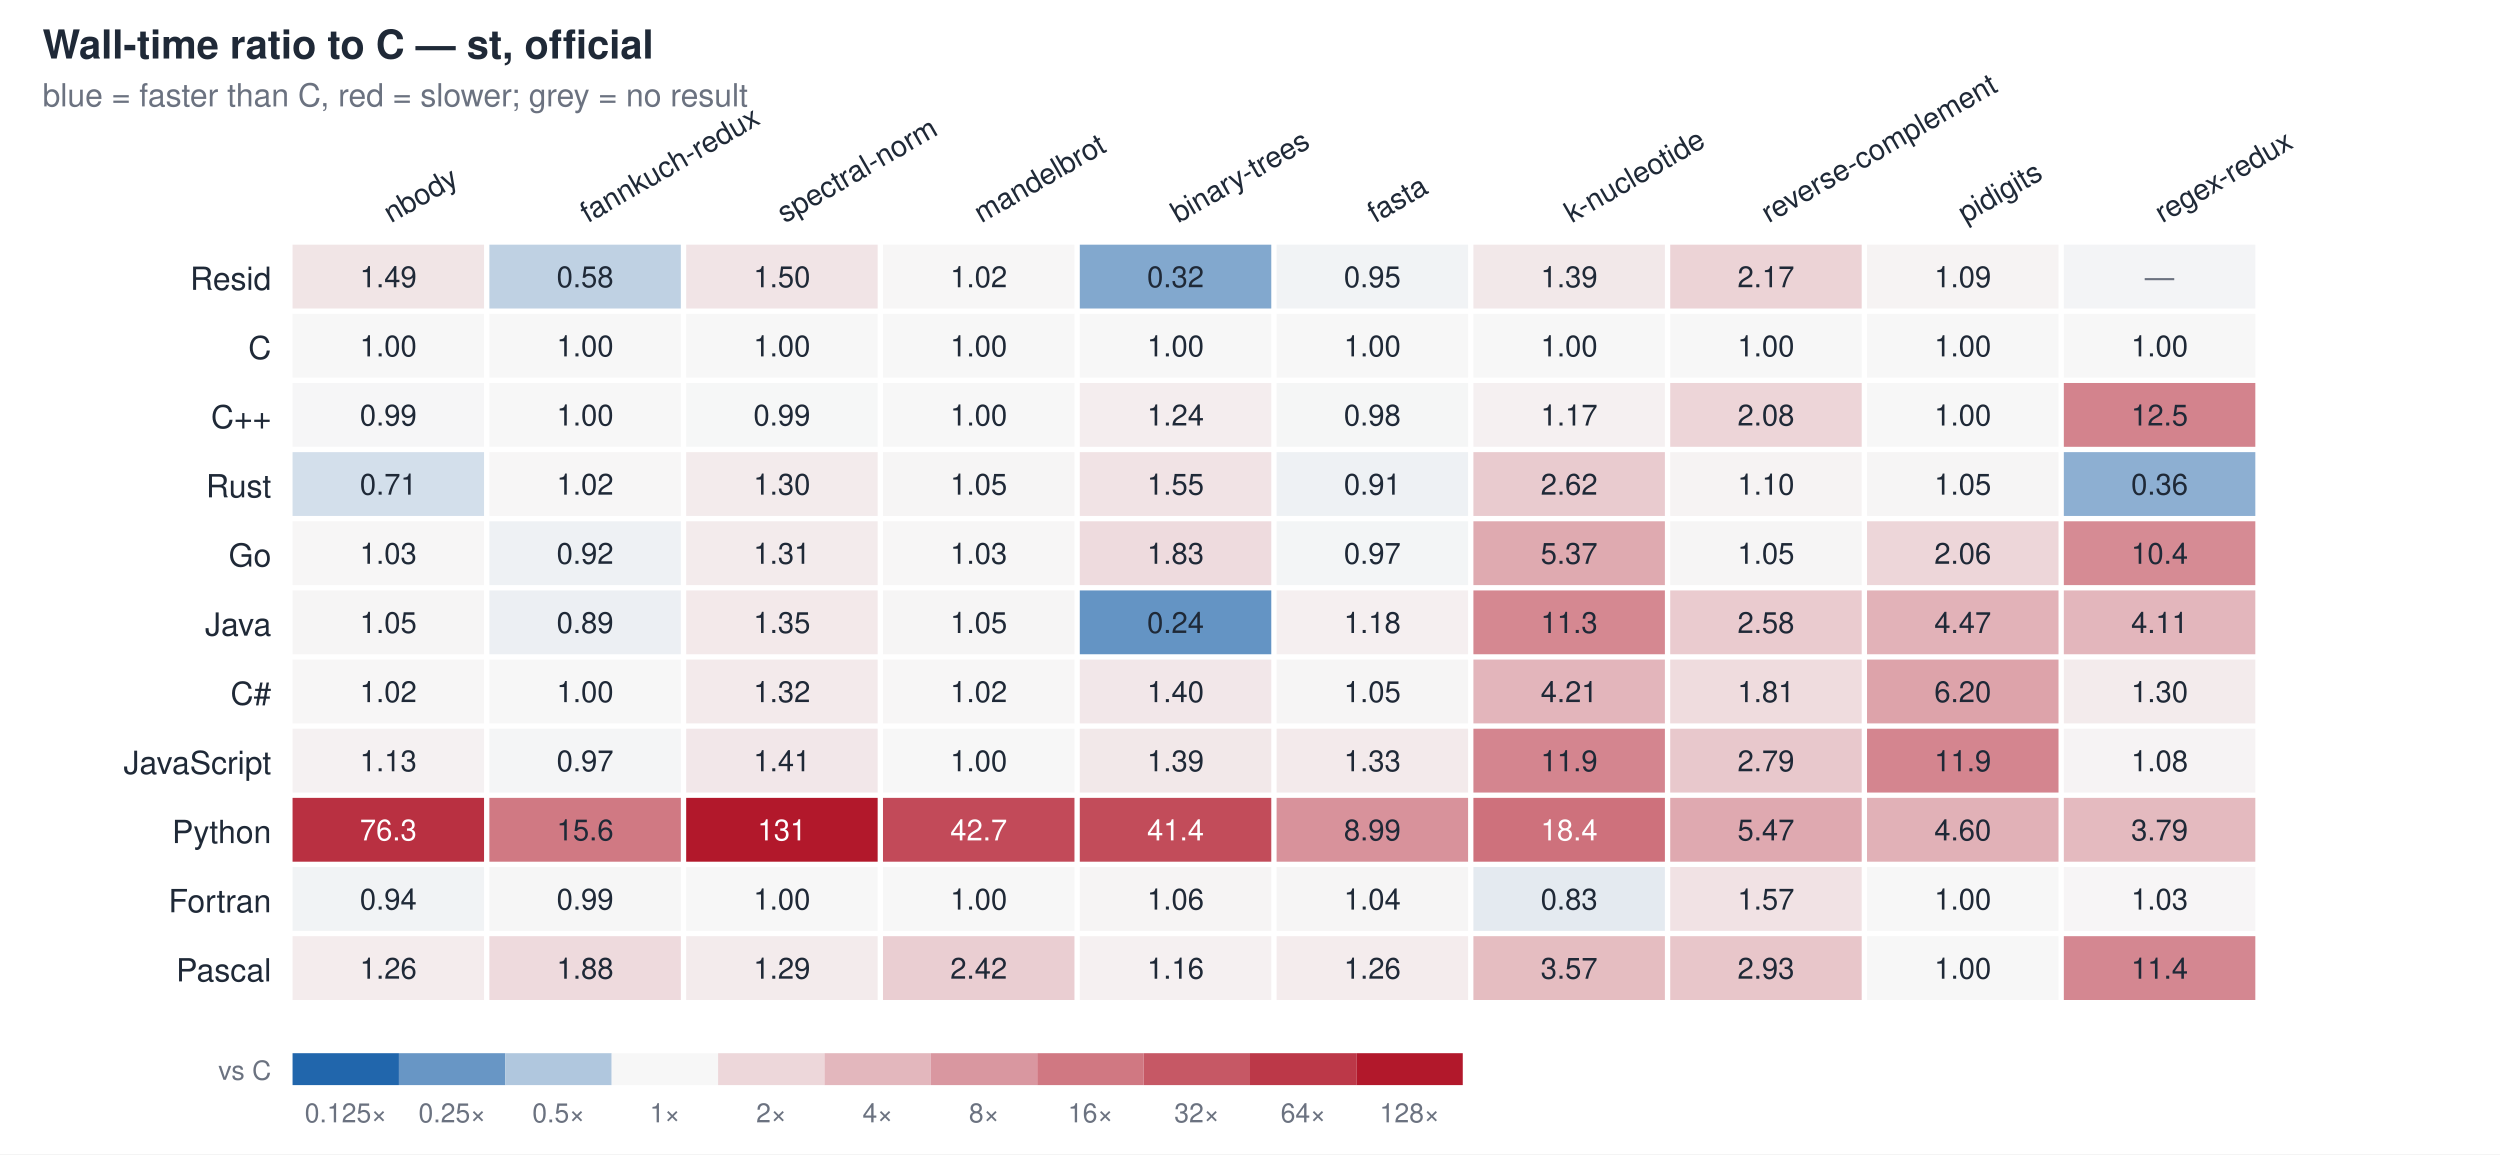
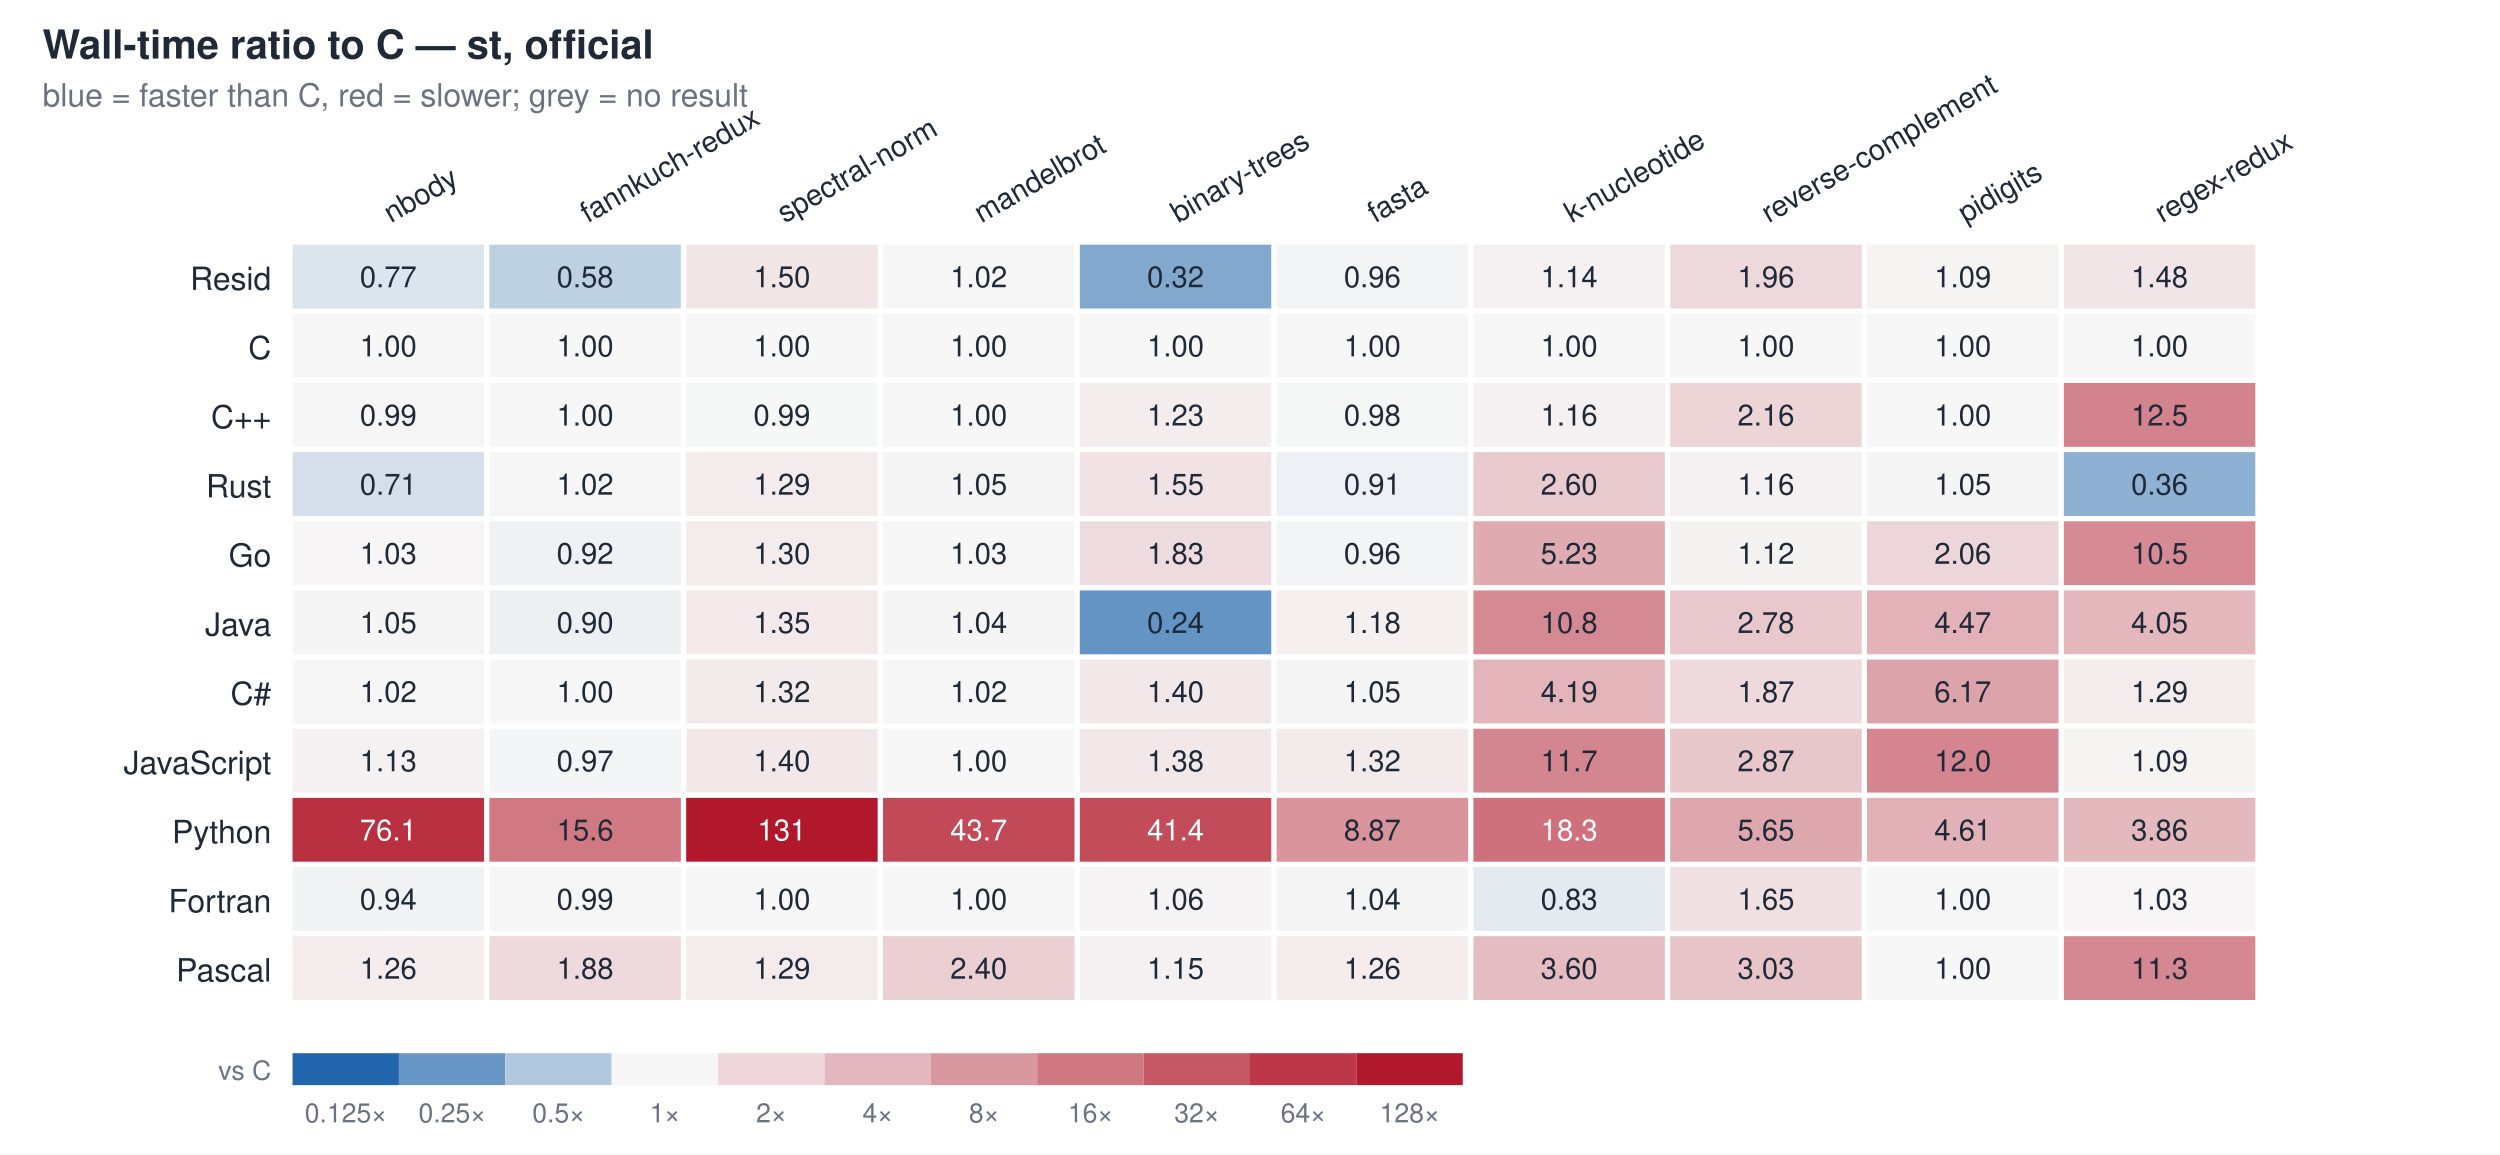
<svg xmlns="http://www.w3.org/2000/svg" width="940" height="434" viewBox="0 0 940 434" font-family="Helvetica, Arial, sans-serif" font-size="11">
  <rect x="0" y="0" width="940" height="434" fill="#ffffff" />
  <text x="16" y="22" font-size="15" font-weight="bold" fill="#1f2937">Wall-time ratio to C — st, official</text>
  <text x="16" y="40" font-size="12" fill="#6b7280">blue = faster than C, red = slower; grey = no result</text>
  <text x="147.0" y="84" text-anchor="start" fill="#1f2937" transform="rotate(-30 147.0 84)">nbody</text>
  <text x="221.0" y="84" text-anchor="start" fill="#1f2937" transform="rotate(-30 221.0 84)">fannkuch-redux</text>
  <text x="295.0" y="84" text-anchor="start" fill="#1f2937" transform="rotate(-30 295.0 84)">spectral-norm</text>
  <text x="369.0" y="84" text-anchor="start" fill="#1f2937" transform="rotate(-30 369.0 84)">mandelbrot</text>
  <text x="443.0" y="84" text-anchor="start" fill="#1f2937" transform="rotate(-30 443.0 84)">binary-trees</text>
  <text x="517.0" y="84" text-anchor="start" fill="#1f2937" transform="rotate(-30 517.0 84)">fasta</text>
  <text x="591.0" y="84" text-anchor="start" fill="#1f2937" transform="rotate(-30 591.0 84)">k-nucleotide</text>
  <text x="665.0" y="84" text-anchor="start" fill="#1f2937" transform="rotate(-30 665.0 84)">reverse-complement</text>
  <text x="739.0" y="84" text-anchor="start" fill="#1f2937" transform="rotate(-30 739.0 84)">pidigits</text>
  <text x="813.0" y="84" text-anchor="start" fill="#1f2937" transform="rotate(-30 813.0 84)">regex-redux</text>
  <text x="102" y="109.0" text-anchor="end" fill="#1f2937" font-size="12">Resid</text>
-   <rect x="110" y="92" width="72" height="24" fill="#f1e5e6" />
-   <text x="146.0" y="108.0" text-anchor="middle" fill="#1f2937">1.49</text>
-   <rect x="184" y="92" width="72" height="24" fill="#bfd1e3" />
+   <rect x="110" y="92" width="72" height="24" fill="#dce5ee" />
+   <text x="146.0" y="108.0" text-anchor="middle" fill="#1f2937">0.77</text>
+   <rect x="184" y="92" width="72" height="24" fill="#bed1e3" />
  <text x="220.0" y="108.0" text-anchor="middle" fill="#1f2937">0.58</text>
-   <rect x="258" y="92" width="72" height="24" fill="#f1e4e6" />
+   <rect x="258" y="92" width="72" height="24" fill="#f1e5e6" />
  <text x="294.0" y="108.0" text-anchor="middle" fill="#1f2937">1.50</text>
  <rect x="332" y="92" width="72" height="24" fill="#f7f6f6" />
  <text x="368.0" y="108.0" text-anchor="middle" fill="#1f2937">1.02</text>
-   <rect x="406" y="92" width="72" height="24" fill="#82a8ce" />
+   <rect x="406" y="92" width="72" height="24" fill="#83a8ce" />
  <text x="442.0" y="108.0" text-anchor="middle" fill="#1f2937">0.32</text>
-   <rect x="480" y="92" width="72" height="24" fill="#f1f3f5" />
-   <text x="516.0" y="108.0" text-anchor="middle" fill="#1f2937">0.95</text>
-   <rect x="554" y="92" width="72" height="24" fill="#f2e8e9" />
-   <text x="590.0" y="108.0" text-anchor="middle" fill="#1f2937">1.39</text>
-   <rect x="628" y="92" width="72" height="24" fill="#ecd3d6" />
-   <text x="664.0" y="108.0" text-anchor="middle" fill="#1f2937">2.17</text>
+   <rect x="480" y="92" width="72" height="24" fill="#f3f4f6" />
+   <text x="516.0" y="108.0" text-anchor="middle" fill="#1f2937">0.96</text>
+   <rect x="554" y="92" width="72" height="24" fill="#f5f1f2" />
+   <text x="590.0" y="108.0" text-anchor="middle" fill="#1f2937">1.14</text>
+   <rect x="628" y="92" width="72" height="24" fill="#edd8db" />
+   <text x="664.0" y="108.0" text-anchor="middle" fill="#1f2937">1.96</text>
  <rect x="702" y="92" width="72" height="24" fill="#f6f3f3" />
  <text x="738.0" y="108.0" text-anchor="middle" fill="#1f2937">1.09</text>
-   <rect x="776" y="92" width="72" height="24" fill="#f3f4f6" />
-   <text x="812.0" y="108.0" text-anchor="middle" fill="#6b7280">—</text>
+   <rect x="776" y="92" width="72" height="24" fill="#f1e5e7" />
+   <text x="812.0" y="108.0" text-anchor="middle" fill="#1f2937">1.48</text>
  <text x="102" y="135.0" text-anchor="end" fill="#1f2937" font-size="12">C</text>
  <rect x="110" y="118" width="72" height="24" fill="#f7f7f7" />
  <text x="146.0" y="134.0" text-anchor="middle" fill="#1f2937">1.00</text>
  <rect x="184" y="118" width="72" height="24" fill="#f7f7f7" />
  <text x="220.0" y="134.0" text-anchor="middle" fill="#1f2937">1.00</text>
  <rect x="258" y="118" width="72" height="24" fill="#f7f7f7" />
  <text x="294.0" y="134.0" text-anchor="middle" fill="#1f2937">1.00</text>
  <rect x="332" y="118" width="72" height="24" fill="#f7f7f7" />
  <text x="368.0" y="134.0" text-anchor="middle" fill="#1f2937">1.00</text>
  <rect x="406" y="118" width="72" height="24" fill="#f7f7f7" />
  <text x="442.0" y="134.0" text-anchor="middle" fill="#1f2937">1.00</text>
  <rect x="480" y="118" width="72" height="24" fill="#f7f7f7" />
  <text x="516.0" y="134.0" text-anchor="middle" fill="#1f2937">1.00</text>
  <rect x="554" y="118" width="72" height="24" fill="#f7f7f7" />
  <text x="590.0" y="134.0" text-anchor="middle" fill="#1f2937">1.00</text>
  <rect x="628" y="118" width="72" height="24" fill="#f7f7f7" />
  <text x="664.0" y="134.0" text-anchor="middle" fill="#1f2937">1.00</text>
  <rect x="702" y="118" width="72" height="24" fill="#f7f7f7" />
  <text x="738.0" y="134.0" text-anchor="middle" fill="#1f2937">1.00</text>
  <rect x="776" y="118" width="72" height="24" fill="#f7f7f7" />
  <text x="812.0" y="134.0" text-anchor="middle" fill="#1f2937">1.00</text>
  <text x="102" y="161.0" text-anchor="end" fill="#1f2937" font-size="12">C++</text>
  <rect x="110" y="144" width="72" height="24" fill="#f6f6f7" />
  <text x="146.0" y="160.0" text-anchor="middle" fill="#1f2937">0.99</text>
  <rect x="184" y="144" width="72" height="24" fill="#f7f7f7" />
  <text x="220.0" y="160.0" text-anchor="middle" fill="#1f2937">1.00</text>
  <rect x="258" y="144" width="72" height="24" fill="#f6f7f7" />
  <text x="294.0" y="160.0" text-anchor="middle" fill="#1f2937">0.99</text>
  <rect x="332" y="144" width="72" height="24" fill="#f7f7f7" />
  <text x="368.0" y="160.0" text-anchor="middle" fill="#1f2937">1.00</text>
  <rect x="406" y="144" width="72" height="24" fill="#f4edee" />
-   <text x="442.0" y="160.0" text-anchor="middle" fill="#1f2937">1.24</text>
+   <text x="442.0" y="160.0" text-anchor="middle" fill="#1f2937">1.23</text>
  <rect x="480" y="144" width="72" height="24" fill="#f5f6f6" />
  <text x="516.0" y="160.0" text-anchor="middle" fill="#1f2937">0.98</text>
  <rect x="554" y="144" width="72" height="24" fill="#f5f0f1" />
-   <text x="590.0" y="160.0" text-anchor="middle" fill="#1f2937">1.17</text>
-   <rect x="628" y="144" width="72" height="24" fill="#edd5d8" />
-   <text x="664.0" y="160.0" text-anchor="middle" fill="#1f2937">2.08</text>
+   <text x="590.0" y="160.0" text-anchor="middle" fill="#1f2937">1.16</text>
+   <rect x="628" y="144" width="72" height="24" fill="#ecd4d7" />
+   <text x="664.0" y="160.0" text-anchor="middle" fill="#1f2937">2.16</text>
  <rect x="702" y="144" width="72" height="24" fill="#f7f7f7" />
  <text x="738.0" y="160.0" text-anchor="middle" fill="#1f2937">1.00</text>
  <rect x="776" y="144" width="72" height="24" fill="#d3838d" />
  <text x="812.0" y="160.0" text-anchor="middle" fill="#1f2937">12.5</text>
  <text x="102" y="187.0" text-anchor="end" fill="#1f2937" font-size="12">Rust</text>
-   <rect x="110" y="170" width="72" height="24" fill="#d3dfeb" />
+   <rect x="110" y="170" width="72" height="24" fill="#d4dfeb" />
  <text x="146.0" y="186.0" text-anchor="middle" fill="#1f2937">0.71</text>
  <rect x="184" y="170" width="72" height="24" fill="#f7f6f6" />
  <text x="220.0" y="186.0" text-anchor="middle" fill="#1f2937">1.02</text>
  <rect x="258" y="170" width="72" height="24" fill="#f3ebec" />
-   <text x="294.0" y="186.0" text-anchor="middle" fill="#1f2937">1.30</text>
+   <text x="294.0" y="186.0" text-anchor="middle" fill="#1f2937">1.29</text>
  <rect x="332" y="170" width="72" height="24" fill="#f6f5f5" />
  <text x="368.0" y="186.0" text-anchor="middle" fill="#1f2937">1.05</text>
  <rect x="406" y="170" width="72" height="24" fill="#f1e3e5" />
  <text x="442.0" y="186.0" text-anchor="middle" fill="#1f2937">1.55</text>
-   <rect x="480" y="170" width="72" height="24" fill="#eef1f4" />
+   <rect x="480" y="170" width="72" height="24" fill="#edf0f4" />
  <text x="516.0" y="186.0" text-anchor="middle" fill="#1f2937">0.91</text>
  <rect x="554" y="170" width="72" height="24" fill="#e9cbcf" />
-   <text x="590.0" y="186.0" text-anchor="middle" fill="#1f2937">2.62</text>
-   <rect x="628" y="170" width="72" height="24" fill="#f6f3f3" />
-   <text x="664.0" y="186.0" text-anchor="middle" fill="#1f2937">1.10</text>
+   <text x="590.0" y="186.0" text-anchor="middle" fill="#1f2937">2.60</text>
+   <rect x="628" y="170" width="72" height="24" fill="#f5f0f1" />
+   <text x="664.0" y="186.0" text-anchor="middle" fill="#1f2937">1.16</text>
  <rect x="702" y="170" width="72" height="24" fill="#f6f5f5" />
  <text x="738.0" y="186.0" text-anchor="middle" fill="#1f2937">1.05</text>
-   <rect x="776" y="170" width="72" height="24" fill="#8dafd2" />
+   <rect x="776" y="170" width="72" height="24" fill="#8eb0d2" />
  <text x="812.0" y="186.0" text-anchor="middle" fill="#1f2937">0.36</text>
  <text x="102" y="213.0" text-anchor="end" fill="#1f2937" font-size="12">Go</text>
-   <rect x="110" y="196" width="72" height="24" fill="#f7f6f6" />
+   <rect x="110" y="196" width="72" height="24" fill="#f7f5f6" />
  <text x="146.0" y="212.0" text-anchor="middle" fill="#1f2937">1.03</text>
-   <rect x="184" y="196" width="72" height="24" fill="#eef1f4" />
+   <rect x="184" y="196" width="72" height="24" fill="#eff1f4" />
  <text x="220.0" y="212.0" text-anchor="middle" fill="#1f2937">0.92</text>
  <rect x="258" y="196" width="72" height="24" fill="#f3ebec" />
-   <text x="294.0" y="212.0" text-anchor="middle" fill="#1f2937">1.31</text>
+   <text x="294.0" y="212.0" text-anchor="middle" fill="#1f2937">1.30</text>
  <rect x="332" y="196" width="72" height="24" fill="#f7f6f6" />
  <text x="368.0" y="212.0" text-anchor="middle" fill="#1f2937">1.03</text>
  <rect x="406" y="196" width="72" height="24" fill="#eedbde" />
  <text x="442.0" y="212.0" text-anchor="middle" fill="#1f2937">1.83</text>
-   <rect x="480" y="196" width="72" height="24" fill="#f3f5f6" />
-   <text x="516.0" y="212.0" text-anchor="middle" fill="#1f2937">0.97</text>
-   <rect x="554" y="196" width="72" height="24" fill="#dfaab0" />
-   <text x="590.0" y="212.0" text-anchor="middle" fill="#1f2937">5.37</text>
-   <rect x="628" y="196" width="72" height="24" fill="#f6f5f5" />
-   <text x="664.0" y="212.0" text-anchor="middle" fill="#1f2937">1.05</text>
+   <rect x="480" y="196" width="72" height="24" fill="#f3f4f6" />
+   <text x="516.0" y="212.0" text-anchor="middle" fill="#1f2937">0.96</text>
+   <rect x="554" y="196" width="72" height="24" fill="#dfabb1" />
+   <text x="590.0" y="212.0" text-anchor="middle" fill="#1f2937">5.23</text>
+   <rect x="628" y="196" width="72" height="24" fill="#f5f2f2" />
+   <text x="664.0" y="212.0" text-anchor="middle" fill="#1f2937">1.12</text>
  <rect x="702" y="196" width="72" height="24" fill="#edd6d9" />
  <text x="738.0" y="212.0" text-anchor="middle" fill="#1f2937">2.06</text>
  <rect x="776" y="196" width="72" height="24" fill="#d68b94" />
-   <text x="812.0" y="212.0" text-anchor="middle" fill="#1f2937">10.4</text>
+   <text x="812.0" y="212.0" text-anchor="middle" fill="#1f2937">10.5</text>
  <text x="102" y="239.0" text-anchor="end" fill="#1f2937" font-size="12">Java</text>
  <rect x="110" y="222" width="72" height="24" fill="#f6f5f5" />
  <text x="146.0" y="238.0" text-anchor="middle" fill="#1f2937">1.05</text>
-   <rect x="184" y="222" width="72" height="24" fill="#eceff3" />
-   <text x="220.0" y="238.0" text-anchor="middle" fill="#1f2937">0.89</text>
+   <rect x="184" y="222" width="72" height="24" fill="#ecf0f3" />
+   <text x="220.0" y="238.0" text-anchor="middle" fill="#1f2937">0.90</text>
  <rect x="258" y="222" width="72" height="24" fill="#f3e9ea" />
  <text x="294.0" y="238.0" text-anchor="middle" fill="#1f2937">1.35</text>
  <rect x="332" y="222" width="72" height="24" fill="#f6f5f5" />
-   <text x="368.0" y="238.0" text-anchor="middle" fill="#1f2937">1.05</text>
+   <text x="368.0" y="238.0" text-anchor="middle" fill="#1f2937">1.04</text>
  <rect x="406" y="222" width="72" height="24" fill="#6494c4" />
  <text x="442.0" y="238.0" text-anchor="middle" fill="#1f2937">0.24</text>
  <rect x="480" y="222" width="72" height="24" fill="#f5eff0" />
  <text x="516.0" y="238.0" text-anchor="middle" fill="#1f2937">1.18</text>
-   <rect x="554" y="222" width="72" height="24" fill="#d58891" />
-   <text x="590.0" y="238.0" text-anchor="middle" fill="#1f2937">11.3</text>
-   <rect x="628" y="222" width="72" height="24" fill="#eacbcf" />
-   <text x="664.0" y="238.0" text-anchor="middle" fill="#1f2937">2.58</text>
+   <rect x="554" y="222" width="72" height="24" fill="#d58a93" />
+   <text x="590.0" y="238.0" text-anchor="middle" fill="#1f2937">10.8</text>
+   <rect x="628" y="222" width="72" height="24" fill="#e8c8cc" />
+   <text x="664.0" y="238.0" text-anchor="middle" fill="#1f2937">2.78</text>
  <rect x="702" y="222" width="72" height="24" fill="#e2b2b8" />
  <text x="738.0" y="238.0" text-anchor="middle" fill="#1f2937">4.47</text>
-   <rect x="776" y="222" width="72" height="24" fill="#e3b6bc" />
-   <text x="812.0" y="238.0" text-anchor="middle" fill="#1f2937">4.11</text>
+   <rect x="776" y="222" width="72" height="24" fill="#e3b7bc" />
+   <text x="812.0" y="238.0" text-anchor="middle" fill="#1f2937">4.05</text>
  <text x="102" y="265.0" text-anchor="end" fill="#1f2937" font-size="12">C#</text>
  <rect x="110" y="248" width="72" height="24" fill="#f7f6f6" />
  <text x="146.0" y="264.0" text-anchor="middle" fill="#1f2937">1.02</text>
  <rect x="184" y="248" width="72" height="24" fill="#f7f7f7" />
  <text x="220.0" y="264.0" text-anchor="middle" fill="#1f2937">1.00</text>
  <rect x="258" y="248" width="72" height="24" fill="#f3eaeb" />
  <text x="294.0" y="264.0" text-anchor="middle" fill="#1f2937">1.32</text>
  <rect x="332" y="248" width="72" height="24" fill="#f7f6f6" />
  <text x="368.0" y="264.0" text-anchor="middle" fill="#1f2937">1.02</text>
  <rect x="406" y="248" width="72" height="24" fill="#f2e7e9" />
  <text x="442.0" y="264.0" text-anchor="middle" fill="#1f2937">1.40</text>
  <rect x="480" y="248" width="72" height="24" fill="#f6f5f5" />
  <text x="516.0" y="264.0" text-anchor="middle" fill="#1f2937">1.05</text>
  <rect x="554" y="248" width="72" height="24" fill="#e3b5bb" />
-   <text x="590.0" y="264.0" text-anchor="middle" fill="#1f2937">4.21</text>
-   <rect x="628" y="248" width="72" height="24" fill="#efdcde" />
-   <text x="664.0" y="264.0" text-anchor="middle" fill="#1f2937">1.81</text>
-   <rect x="702" y="248" width="72" height="24" fill="#dda3aa" />
-   <text x="738.0" y="264.0" text-anchor="middle" fill="#1f2937">6.20</text>
+   <text x="590.0" y="264.0" text-anchor="middle" fill="#1f2937">4.19</text>
+   <rect x="628" y="248" width="72" height="24" fill="#eedadd" />
+   <text x="664.0" y="264.0" text-anchor="middle" fill="#1f2937">1.87</text>
+   <rect x="702" y="248" width="72" height="24" fill="#dda3ab" />
+   <text x="738.0" y="264.0" text-anchor="middle" fill="#1f2937">6.17</text>
  <rect x="776" y="248" width="72" height="24" fill="#f3ebec" />
-   <text x="812.0" y="264.0" text-anchor="middle" fill="#1f2937">1.30</text>
+   <text x="812.0" y="264.0" text-anchor="middle" fill="#1f2937">1.29</text>
  <text x="102" y="291.0" text-anchor="end" fill="#1f2937" font-size="12">JavaScript</text>
  <rect x="110" y="274" width="72" height="24" fill="#f5f1f2" />
  <text x="146.0" y="290.0" text-anchor="middle" fill="#1f2937">1.13</text>
  <rect x="184" y="274" width="72" height="24" fill="#f4f5f6" />
  <text x="220.0" y="290.0" text-anchor="middle" fill="#1f2937">0.97</text>
-   <rect x="258" y="274" width="72" height="24" fill="#f2e7e9" />
-   <text x="294.0" y="290.0" text-anchor="middle" fill="#1f2937">1.41</text>
+   <rect x="258" y="274" width="72" height="24" fill="#f2e8e9" />
+   <text x="294.0" y="290.0" text-anchor="middle" fill="#1f2937">1.40</text>
  <rect x="332" y="274" width="72" height="24" fill="#f7f7f7" />
  <text x="368.0" y="290.0" text-anchor="middle" fill="#1f2937">1.00</text>
  <rect x="406" y="274" width="72" height="24" fill="#f2e8e9" />
-   <text x="442.0" y="290.0" text-anchor="middle" fill="#1f2937">1.39</text>
+   <text x="442.0" y="290.0" text-anchor="middle" fill="#1f2937">1.38</text>
  <rect x="480" y="274" width="72" height="24" fill="#f3eaeb" />
-   <text x="516.0" y="290.0" text-anchor="middle" fill="#1f2937">1.33</text>
-   <rect x="554" y="274" width="72" height="24" fill="#d4858f" />
-   <text x="590.0" y="290.0" text-anchor="middle" fill="#1f2937">11.9</text>
-   <rect x="628" y="274" width="72" height="24" fill="#e8c8cc" />
-   <text x="664.0" y="290.0" text-anchor="middle" fill="#1f2937">2.79</text>
+   <text x="516.0" y="290.0" text-anchor="middle" fill="#1f2937">1.32</text>
+   <rect x="554" y="274" width="72" height="24" fill="#d48690" />
+   <text x="590.0" y="290.0" text-anchor="middle" fill="#1f2937">11.7</text>
+   <rect x="628" y="274" width="72" height="24" fill="#e8c7cb" />
+   <text x="664.0" y="290.0" text-anchor="middle" fill="#1f2937">2.87</text>
  <rect x="702" y="274" width="72" height="24" fill="#d4858f" />
-   <text x="738.0" y="290.0" text-anchor="middle" fill="#1f2937">11.9</text>
-   <rect x="776" y="274" width="72" height="24" fill="#f6f3f4" />
-   <text x="812.0" y="290.0" text-anchor="middle" fill="#1f2937">1.08</text>
+   <text x="738.0" y="290.0" text-anchor="middle" fill="#1f2937">12.0</text>
+   <rect x="776" y="274" width="72" height="24" fill="#f6f3f3" />
+   <text x="812.0" y="290.0" text-anchor="middle" fill="#1f2937">1.09</text>
  <text x="102" y="317.0" text-anchor="end" fill="#1f2937" font-size="12">Python</text>
  <rect x="110" y="300" width="72" height="24" fill="#b93041" />
-   <text x="146.0" y="316.0" text-anchor="middle" fill="#ffffff">76.3</text>
+   <text x="146.0" y="316.0" text-anchor="middle" fill="#ffffff">76.1</text>
  <rect x="184" y="300" width="72" height="24" fill="#d07983" />
  <text x="220.0" y="316.0" text-anchor="middle" fill="#1f2937">15.6</text>
  <rect x="258" y="300" width="72" height="24" fill="#b2182b" />
  <text x="294.0" y="316.0" text-anchor="middle" fill="#ffffff">131</text>
-   <rect x="332" y="300" width="72" height="24" fill="#c24a59" />
-   <text x="368.0" y="316.0" text-anchor="middle" fill="#ffffff">42.7</text>
+   <rect x="332" y="300" width="72" height="24" fill="#c14958" />
+   <text x="368.0" y="316.0" text-anchor="middle" fill="#ffffff">43.7</text>
  <rect x="406" y="300" width="72" height="24" fill="#c24c5a" />
  <text x="442.0" y="316.0" text-anchor="middle" fill="#ffffff">41.4</text>
-   <rect x="480" y="300" width="72" height="24" fill="#d8929b" />
-   <text x="516.0" y="316.0" text-anchor="middle" fill="#1f2937">8.99</text>
-   <rect x="554" y="300" width="72" height="24" fill="#ce717c" />
-   <text x="590.0" y="316.0" text-anchor="middle" fill="#ffffff">18.4</text>
-   <rect x="628" y="300" width="72" height="24" fill="#dfa9b0" />
-   <text x="664.0" y="316.0" text-anchor="middle" fill="#1f2937">5.47</text>
+   <rect x="480" y="300" width="72" height="24" fill="#d8939b" />
+   <text x="516.0" y="316.0" text-anchor="middle" fill="#1f2937">8.87</text>
+   <rect x="554" y="300" width="72" height="24" fill="#ce717d" />
+   <text x="590.0" y="316.0" text-anchor="middle" fill="#ffffff">18.3</text>
+   <rect x="628" y="300" width="72" height="24" fill="#dea7ae" />
+   <text x="664.0" y="316.0" text-anchor="middle" fill="#1f2937">5.65</text>
  <rect x="702" y="300" width="72" height="24" fill="#e1b1b7" />
-   <text x="738.0" y="316.0" text-anchor="middle" fill="#1f2937">4.60</text>
-   <rect x="776" y="300" width="72" height="24" fill="#e4babf" />
-   <text x="812.0" y="316.0" text-anchor="middle" fill="#1f2937">3.79</text>
+   <text x="738.0" y="316.0" text-anchor="middle" fill="#1f2937">4.61</text>
+   <rect x="776" y="300" width="72" height="24" fill="#e4b9be" />
+   <text x="812.0" y="316.0" text-anchor="middle" fill="#1f2937">3.86</text>
  <text x="102" y="343.0" text-anchor="end" fill="#1f2937" font-size="12">Fortran</text>
  <rect x="110" y="326" width="72" height="24" fill="#f1f3f5" />
  <text x="146.0" y="342.0" text-anchor="middle" fill="#1f2937">0.94</text>
-   <rect x="184" y="326" width="72" height="24" fill="#f6f6f6" />
+   <rect x="184" y="326" width="72" height="24" fill="#f6f6f7" />
  <text x="220.0" y="342.0" text-anchor="middle" fill="#1f2937">0.99</text>
  <rect x="258" y="326" width="72" height="24" fill="#f7f7f7" />
  <text x="294.0" y="342.0" text-anchor="middle" fill="#1f2937">1.00</text>
  <rect x="332" y="326" width="72" height="24" fill="#f7f7f7" />
  <text x="368.0" y="342.0" text-anchor="middle" fill="#1f2937">1.00</text>
  <rect x="406" y="326" width="72" height="24" fill="#f6f4f4" />
  <text x="442.0" y="342.0" text-anchor="middle" fill="#1f2937">1.06</text>
  <rect x="480" y="326" width="72" height="24" fill="#f6f5f5" />
  <text x="516.0" y="342.0" text-anchor="middle" fill="#1f2937">1.04</text>
  <rect x="554" y="326" width="72" height="24" fill="#e4eaf0" />
  <text x="590.0" y="342.0" text-anchor="middle" fill="#1f2937">0.83</text>
-   <rect x="628" y="326" width="72" height="24" fill="#f1e2e4" />
-   <text x="664.0" y="342.0" text-anchor="middle" fill="#1f2937">1.57</text>
+   <rect x="628" y="326" width="72" height="24" fill="#f0e0e2" />
+   <text x="664.0" y="342.0" text-anchor="middle" fill="#1f2937">1.65</text>
  <rect x="702" y="326" width="72" height="24" fill="#f7f7f7" />
  <text x="738.0" y="342.0" text-anchor="middle" fill="#1f2937">1.00</text>
  <rect x="776" y="326" width="72" height="24" fill="#f7f5f6" />
  <text x="812.0" y="342.0" text-anchor="middle" fill="#1f2937">1.03</text>
  <text x="102" y="369.0" text-anchor="end" fill="#1f2937" font-size="12">Pascal</text>
  <rect x="110" y="352" width="72" height="24" fill="#f4eced" />
  <text x="146.0" y="368.0" text-anchor="middle" fill="#1f2937">1.26</text>
  <rect x="184" y="352" width="72" height="24" fill="#eedadd" />
  <text x="220.0" y="368.0" text-anchor="middle" fill="#1f2937">1.88</text>
  <rect x="258" y="352" width="72" height="24" fill="#f3ebec" />
  <text x="294.0" y="368.0" text-anchor="middle" fill="#1f2937">1.29</text>
-   <rect x="332" y="352" width="72" height="24" fill="#eaced2" />
-   <text x="368.0" y="368.0" text-anchor="middle" fill="#1f2937">2.42</text>
+   <rect x="332" y="352" width="72" height="24" fill="#ebcfd2" />
+   <text x="368.0" y="368.0" text-anchor="middle" fill="#1f2937">2.40</text>
  <rect x="406" y="352" width="72" height="24" fill="#f5f0f1" />
-   <text x="442.0" y="368.0" text-anchor="middle" fill="#1f2937">1.16</text>
+   <text x="442.0" y="368.0" text-anchor="middle" fill="#1f2937">1.15</text>
  <rect x="480" y="352" width="72" height="24" fill="#f4eced" />
  <text x="516.0" y="368.0" text-anchor="middle" fill="#1f2937">1.26</text>
-   <rect x="554" y="352" width="72" height="24" fill="#e5bdc1" />
-   <text x="590.0" y="368.0" text-anchor="middle" fill="#1f2937">3.57</text>
-   <rect x="628" y="352" width="72" height="24" fill="#e8c6ca" />
-   <text x="664.0" y="368.0" text-anchor="middle" fill="#1f2937">2.93</text>
+   <rect x="554" y="352" width="72" height="24" fill="#e5bcc1" />
+   <text x="590.0" y="368.0" text-anchor="middle" fill="#1f2937">3.60</text>
+   <rect x="628" y="352" width="72" height="24" fill="#e7c4c8" />
+   <text x="664.0" y="368.0" text-anchor="middle" fill="#1f2937">3.03</text>
  <rect x="702" y="352" width="72" height="24" fill="#f7f7f7" />
  <text x="738.0" y="368.0" text-anchor="middle" fill="#1f2937">1.00</text>
-   <rect x="776" y="352" width="72" height="24" fill="#d48791" />
-   <text x="812.0" y="368.0" text-anchor="middle" fill="#1f2937">11.4</text>
+   <rect x="776" y="352" width="72" height="24" fill="#d58891" />
+   <text x="812.0" y="368.0" text-anchor="middle" fill="#1f2937">11.3</text>
  <rect x="110" y="396" width="40" height="12" fill="#2166ac" />
  <text x="130.0" y="422" text-anchor="middle" fill="#6b7280" font-size="10">0.125×</text>
  <rect x="150" y="396" width="40" height="12" fill="#6896c5" />
  <text x="170.0" y="422" text-anchor="middle" fill="#6b7280" font-size="10">0.25×</text>
  <rect x="190" y="396" width="40" height="12" fill="#b0c7de" />
  <text x="210.0" y="422" text-anchor="middle" fill="#6b7280" font-size="10">0.5×</text>
  <rect x="230" y="396" width="40" height="12" fill="#f7f7f7" />
  <text x="250.0" y="422" text-anchor="middle" fill="#6b7280" font-size="10">1×</text>
  <rect x="270" y="396" width="40" height="12" fill="#edd7da" />
  <text x="290.0" y="422" text-anchor="middle" fill="#6b7280" font-size="10">2×</text>
  <rect x="310" y="396" width="40" height="12" fill="#e3b7bd" />
  <text x="330.0" y="422" text-anchor="middle" fill="#6b7280" font-size="10">4×</text>
  <rect x="350" y="396" width="40" height="12" fill="#d997a0" />
  <text x="370.0" y="422" text-anchor="middle" fill="#6b7280" font-size="10">8×</text>
  <rect x="390" y="396" width="40" height="12" fill="#d07882" />
  <text x="410.0" y="422" text-anchor="middle" fill="#6b7280" font-size="10">16×</text>
  <rect x="430" y="396" width="40" height="12" fill="#c65865" />
  <text x="450.0" y="422" text-anchor="middle" fill="#6b7280" font-size="10">32×</text>
  <rect x="470" y="396" width="40" height="12" fill="#bc3848" />
  <text x="490.0" y="422" text-anchor="middle" fill="#6b7280" font-size="10">64×</text>
  <rect x="510" y="396" width="40" height="12" fill="#b2182b" />
  <text x="530.0" y="422" text-anchor="middle" fill="#6b7280" font-size="10">128×</text>
  <text x="102" y="406" text-anchor="end" fill="#6b7280" font-size="10">vs C</text>
</svg>
